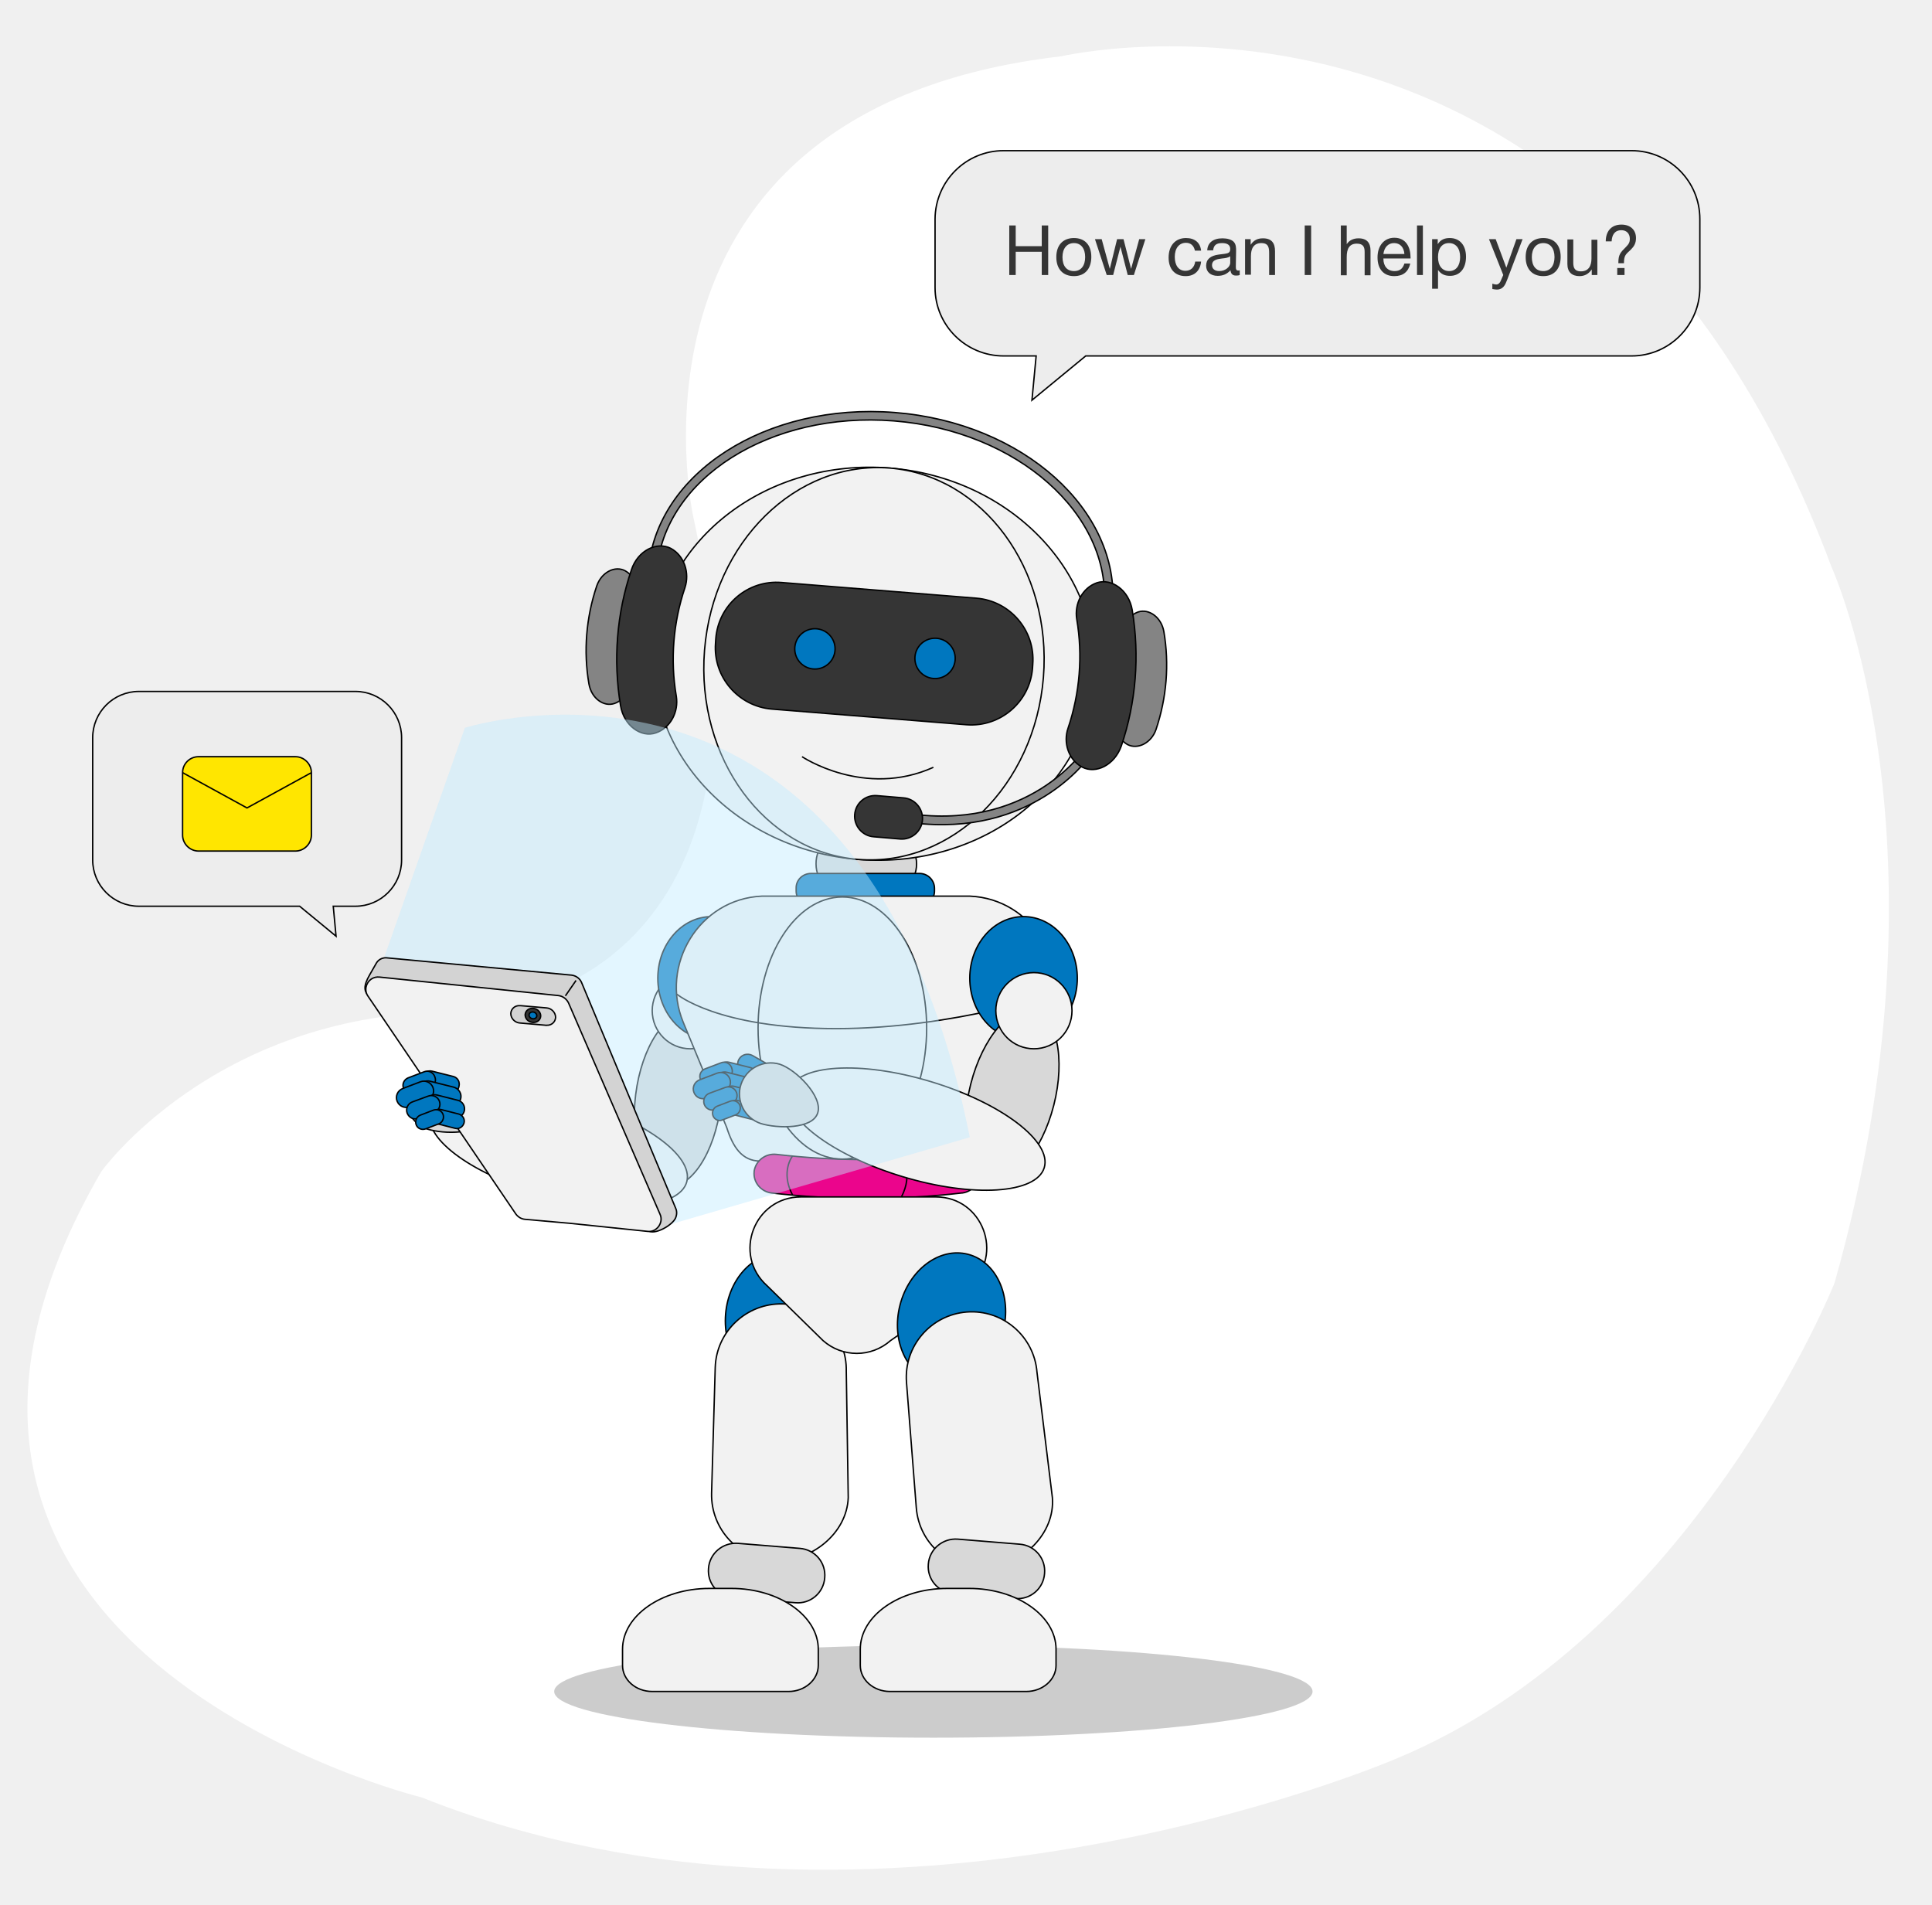
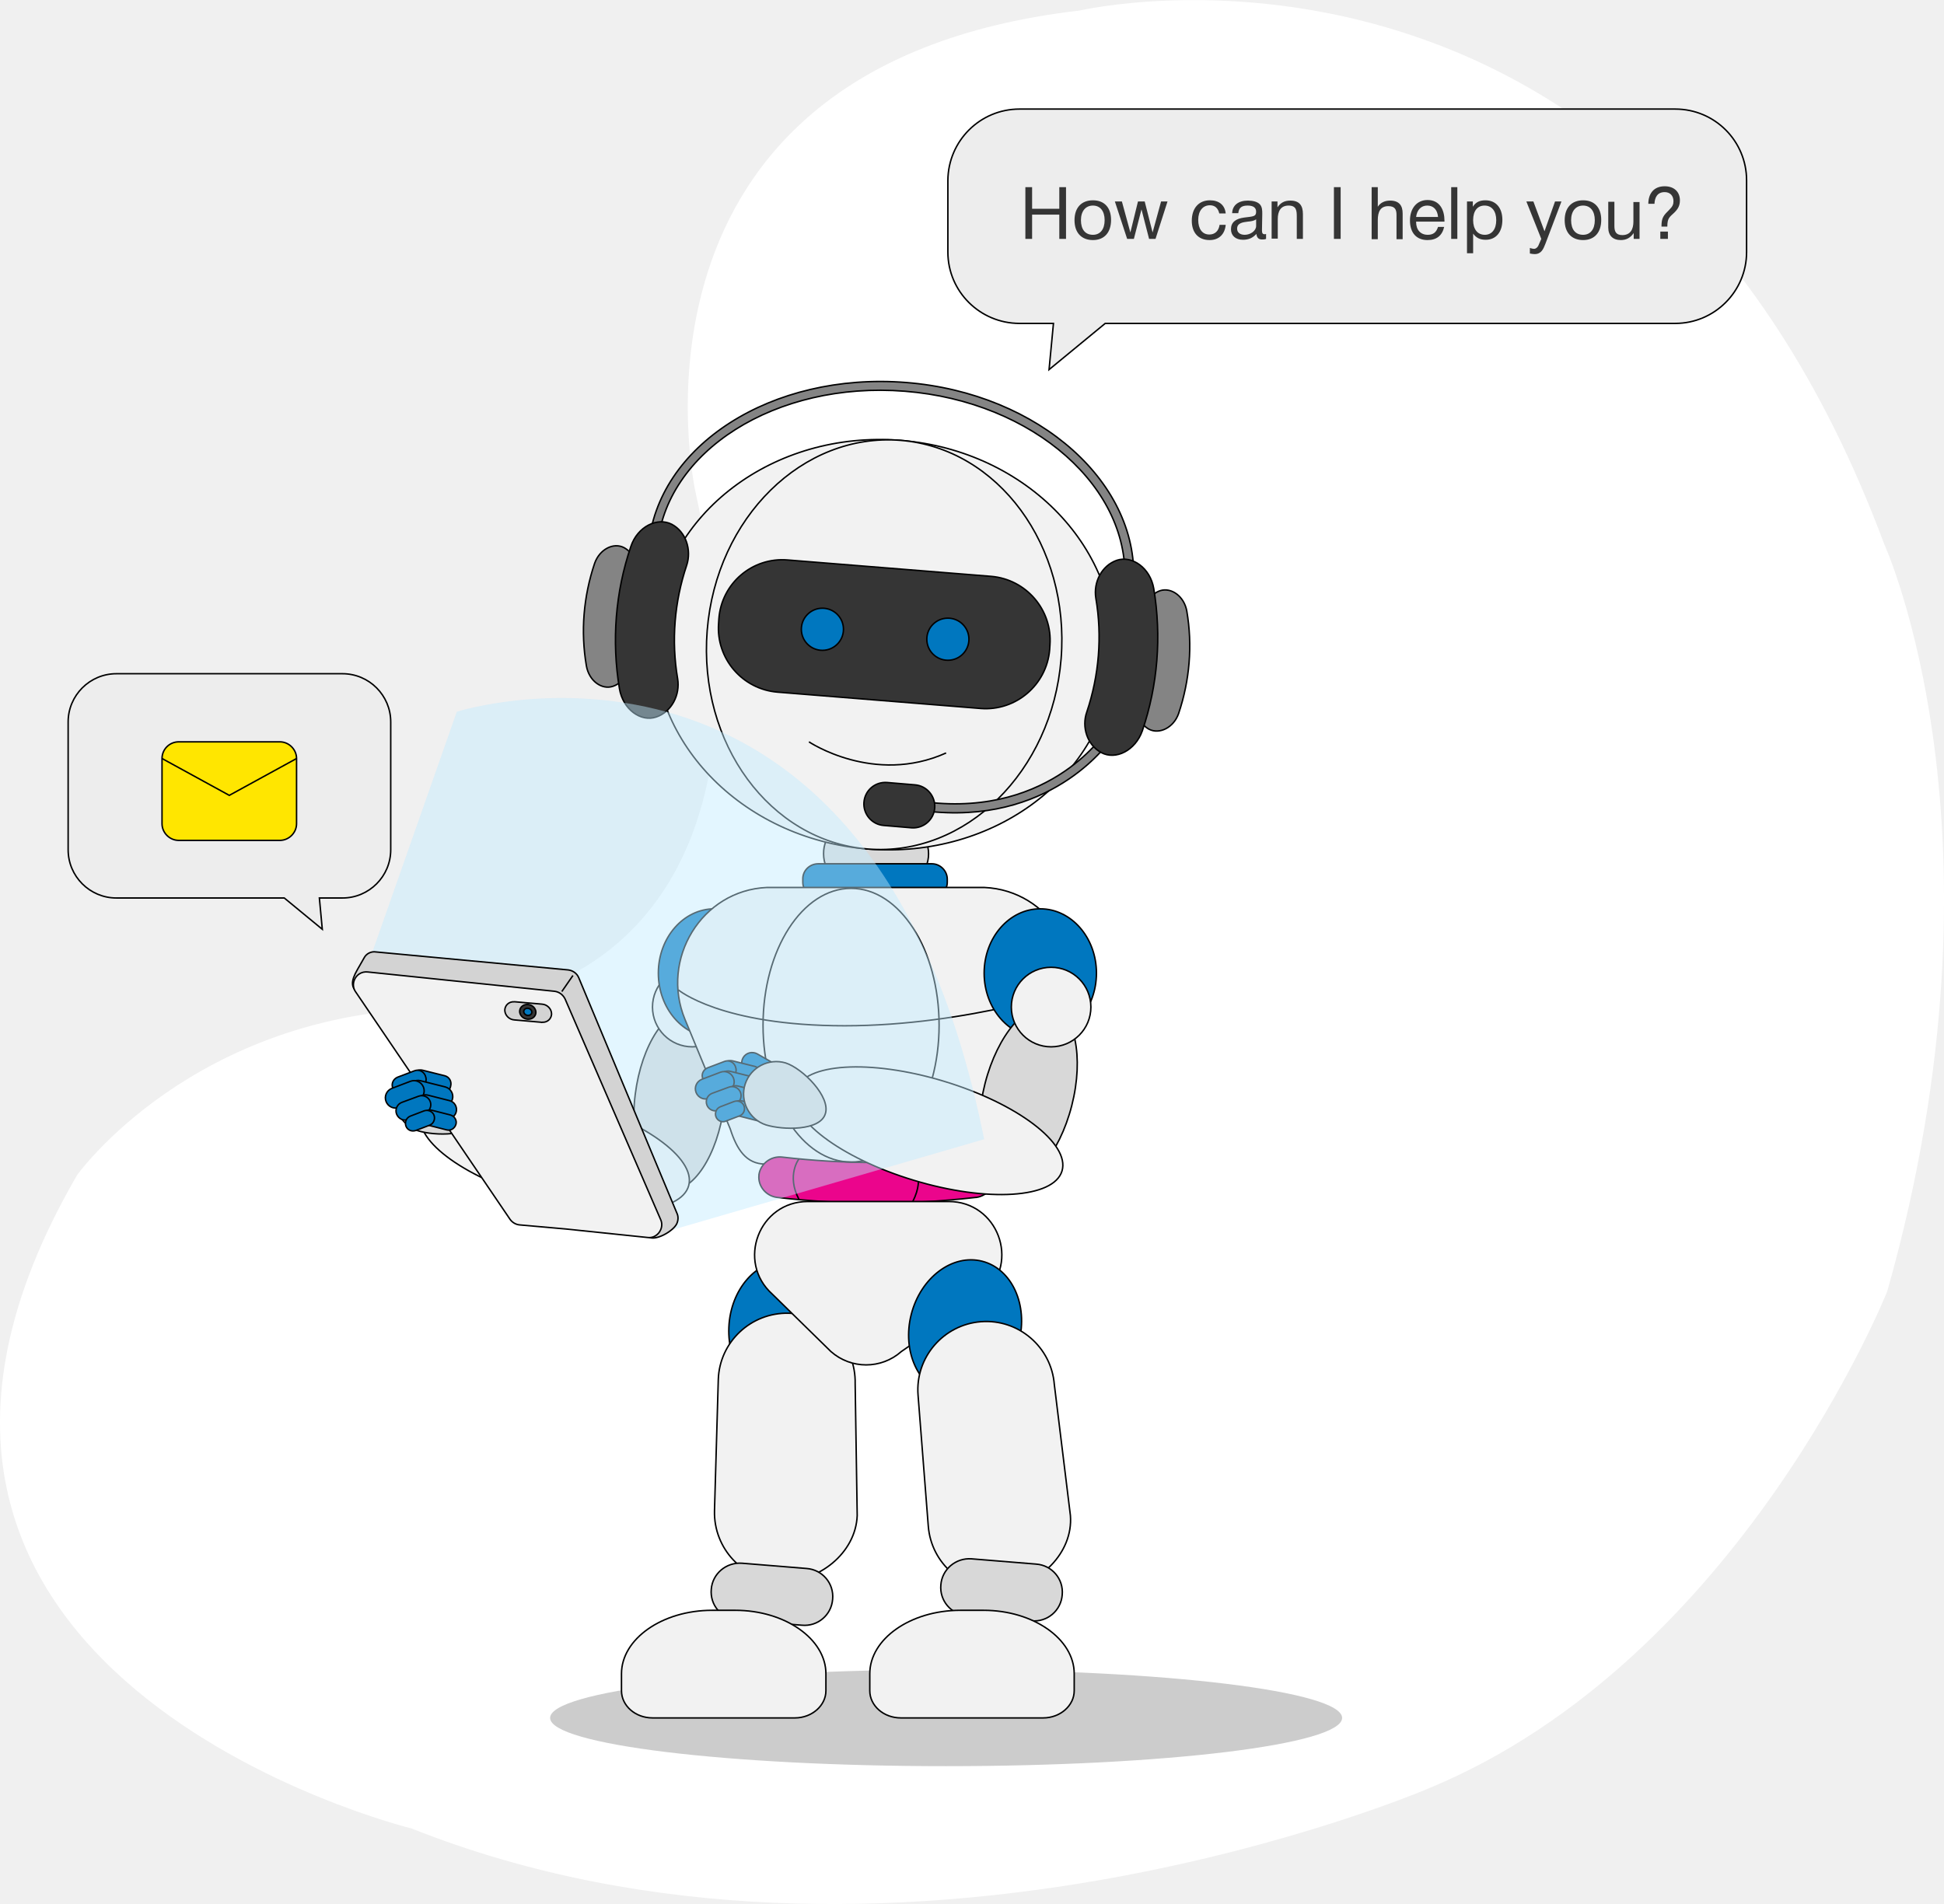
- <svg xmlns="http://www.w3.org/2000/svg" version="1.1" id="Layer_1" x="0" y="0" viewBox="0 0 689.9 680.1" xml:space="preserve">
+ <svg xmlns="http://www.w3.org/2000/svg" version="1.1" id="Layer_1" x="0" y="0" viewBox="0 0 664.7 651.1" xml:space="preserve">
  <style>.st2{fill:#d8d8d8}.st2,.st3,.st4,.st5,.st6{stroke:#000;stroke-width:.5;stroke-miterlimit:10}.st3{fill:#848484}.st4{fill:#f2f2f2}.st5{fill:#353535}.st6{fill:#0077bf}.st7{fill:#848484}.st8{fill:none;stroke:#000;stroke-width:.5;stroke-miterlimit:10}.st9{fill:#353535}.st12{fill:#d3d3d3;stroke:#000;stroke-width:.5;stroke-miterlimit:10}</style>
-   <path d="M247.6 184.7S215 39.1 379 20.1c0 0 190.3-44.7 275 182.3 0 0 45.4 99.2 1.1 255.7 0 0-50.1 125.9-156.8 170 0 0-183.6 79-347.8 13.7 0 0-213.8-52.3-114.3-223.5 0 0 39.6-55.4 122.6-57-.1 0 128.4 6 88.8-176.6z" fill="#fff" id="Layer_7" />
-   <ellipse cx="333.3" cy="604" rx="135.4" ry="16.5" fill="#ccc" />
-   <path class="st2" d="M302.8 297.1h13.1c6.3 0 11.4 5.1 11.4 11.4 0 6.3-5.1 11.4-11.4 11.4h-13.1c-6.3 0-11.4-5.1-11.4-11.4-.1-6.3 5-11.4 11.4-11.4z" />
-   <path class="st3" d="M397.3 216.9l-3-.2c2.6-33.1-31-62.9-75.1-66.4s-82.1 20.5-84.7 53.6l-3-.2c2.8-34.8 42.2-60 88-56.4s80.6 34.9 77.8 69.6z" />
-   <ellipse transform="rotate(-85.42 312.1 237.012)" class="st4" cx="312.1" cy="237" rx="70.1" ry="78.8" />
-   <ellipse transform="rotate(-85.42 312.1 237.012)" class="st4" cx="312.1" cy="237" rx="70.1" ry="60.7" />
-   <path class="st5" d="M279.1 208l69.6 5.6c12 1 21 11.5 20.1 23.5l-.1 1.6c-1 12-11.5 21-23.5 20.1l-69.6-5.6c-12-1-21-11.5-20.1-23.5l.1-1.6c.9-12.1 11.4-21.1 23.5-20.1z" />
-   <circle class="st6" cx="333.9" cy="235.1" r="7.2" />
-   <circle class="st6" cx="291" cy="231.7" r="7.2" />
-   <path class="st3" d="M329.7 294.2c-2.5-.2-5.1-.5-7.8-1l.5-3c44.7 7.5 64.8-22.5 65-22.8l2.5 1.6c-.2.4-19 28.5-60.2 25.2z" />
-   <path class="st7" d="M219.4 251.2c-3.8 1.3-8.2-1.8-9.1-7-2-11.7-1-23.7 2.8-35 1.7-4.9 6.5-7.3 10.1-5.4 3.5 1.9 4.9 6.3 3.6 10.1-3.1 9-3.8 18.6-2.2 28 .7 3.9-1.4 8-5.2 9.3z" />
-   <path class="st8" d="M219.4 251.2c-3.8 1.3-8.2-1.8-9.1-7-2-11.7-1-23.7 2.8-35 1.7-4.9 6.5-7.3 10.1-5.4 3.5 1.9 4.9 6.3 3.6 10.1-3.1 9-3.8 18.6-2.2 28 .7 3.9-1.4 8-5.2 9.3z" />
-   <path class="st9" d="M234.2 261.7c-5.2 1.8-11.4-2.5-12.6-9.7-2.7-16.3-1.4-33 3.9-48.6 2.3-6.9 9.1-10.1 14-7.6 4.9 2.6 6.8 8.8 5.1 14-4.2 12.5-5.3 25.8-3.1 38.8.9 5.5-2 11.3-7.3 13.1z" />
-   <path class="st8" d="M234.2 261.7c-5.2 1.8-11.4-2.5-12.6-9.7-2.7-16.3-1.4-33 3.9-48.6 2.3-6.9 9.1-10.1 14-7.6 4.9 2.6 6.8 8.8 5.1 14-4.2 12.5-5.3 25.8-3.1 38.8.9 5.5-2 11.3-7.3 13.1z" />
-   <path class="st7" d="M402.7 265.9c3.5 1.8 8.4-.5 10.1-5.4 3.8-11.3 4.8-23.3 2.8-35-.9-5.1-5.3-8.2-9.1-7-3.8 1.3-5.9 5.4-5.2 9.4 1.6 9.4.8 19-2.2 28-1.3 3.7.1 8.1 3.6 10z" />
-   <path class="st8" d="M402.7 265.9c3.5 1.8 8.4-.5 10.1-5.4 3.8-11.3 4.8-23.3 2.8-35-.9-5.1-5.3-8.2-9.1-7-3.8 1.3-5.9 5.4-5.2 9.4 1.6 9.4.8 19-2.2 28-1.3 3.7.1 8.1 3.6 10z" />
-   <path class="st9" d="M386.4 273.9c4.9 2.6 11.6-.7 14-7.5 5.3-15.6 6.6-32.3 3.9-48.6-1.2-7.1-7.4-11.4-12.6-9.7-5.2 1.8-8.1 7.5-7.2 13 2.2 13 1.1 26.4-3.1 38.9-1.8 5.1.1 11.3 5 13.9z" />
-   <path class="st8" d="M386.4 273.9c4.9 2.6 11.6-.7 14-7.5 5.3-15.6 6.6-32.3 3.9-48.6-1.2-7.1-7.4-11.4-12.6-9.7-5.2 1.8-8.1 7.5-7.2 13 2.2 13 1.1 26.4-3.1 38.9-1.8 5.1.1 11.3 5 13.9z" />
-   <path class="st5" d="M313.1 284.1l9.5.8c4.1.3 7.1 3.9 6.8 7.9-.3 4.1-3.9 7.1-7.9 6.8l-9.5-.8c-4.1-.3-7.1-3.9-6.8-7.9.3-4.1 3.8-7.1 7.9-6.8z" />
-   <path class="st8" d="M286.4 270.2s22.2 14.9 46.9 3.8" />
-   <path class="st6" d="M289.6 311.9h38.8c2.9 0 5.3 2.4 5.3 5.3v1c0 2.9-2.4 5.3-5.3 5.3h-38.8c-2.9 0-5.3-2.4-5.3-5.3v-1c-.1-2.9 2.3-5.3 5.3-5.3z" />
-   <ellipse transform="rotate(-82.82 242.15 392.779)" class="st2" cx="242.2" cy="392.8" rx="31.1" ry="15.3" />
-   <ellipse transform="rotate(-74.942 199.477 409.72)" class="st4" cx="199.5" cy="409.7" rx="17.7" ry="47.4" />
-   <circle class="st4" cx="246.5" cy="360.9" r="13.6" />
-   <ellipse class="st6" cx="254.1" cy="349.3" rx="19.2" ry="22" />
-   <path class="st4" d="M347.1 414.6h-75.6c-6.6 0-9.8-5.1-12-12L244 365.1c-8.5-20.6 5.7-44.1 28-45.1h74.4c22.3 1 36.5 24.4 28 45.1l-15.5 37.5c-2.3 7.3-5.2 12-11.8 12z" />
-   <path class="st8" d="M241.7 355s14.5 12.3 56.9 12.3 80.5-13.2 80.5-13.2" />
-   <ellipse class="st6" cx="365.5" cy="349.3" rx="19.2" ry="22" />
-   <path d="M343.4 426c-22.5 2.6-45.3 2.6-67.8 0-3.8-.4-6.7-3.8-6.3-7.6v-.2c.6-3.8 4.1-6.4 7.9-6 21.4 2.5 43.1 2.5 64.6 0 3.8-.4 7.3 2.2 7.9 6 .5 3.8-2.3 7.3-6.1 7.8h-.2z" fill="#eb058c" />
-   <path class="st8" d="M343.4 426c-22.5 2.6-45.3 2.6-67.8 0-3.8-.4-6.7-3.8-6.3-7.6v-.2c.6-3.8 4.1-6.4 7.9-6 21.4 2.5 43.1 2.5 64.6 0 3.8-.4 7.3 2.2 7.9 6 .5 3.8-2.3 7.3-6.1 7.8h-.2z" />
-   <ellipse transform="rotate(-87.6 278.03 471.205) scale(.99998)" class="st6" cx="278" cy="471.2" rx="23.6" ry="19" />
-   <path class="st4" d="M276.8 557.3c-12.9-.4-23-11.2-22.7-24.1l1.3-44.9c.4-12.9 11.2-23 24.1-22.7 12.9.4 23 11.2 22.7 24.1l.7 45.1c-.5 12.9-13.3 22.9-26.1 22.5z" />
-   <path class="st2" d="M263.5 551.1l22.1 1.8c5.4.4 9.4 5.1 8.9 10.5-.4 5.4-5.1 9.4-10.5 8.9l-22.1-1.8c-5.4-.4-9.4-5.1-8.9-10.5.4-5.3 5.1-9.3 10.5-8.9z" />
-   <path class="st4" d="M281.6 604c5.8 0 10.6-4.2 10.6-9.3v-5.8c0-11.9-14-21.7-31-21.7h-7.9c-17.1 0-31 9.8-31 21.7v5.8c0 5.1 4.7 9.3 10.6 9.3h48.7zm4.4-176.6h48.2c16.7 0 24.5 20.7 12 31.7L318 478.7c-6.9 6.1-17.2 6.1-24.1 0l-20-19.6c-12.4-11.1-4.6-31.7 12.1-31.7z" />
-   <ellipse class="st8" cx="300.8" cy="367.1" rx="30.1" ry="46.8" />
-   <path class="st8" d="M321.9 413.8s4.4 5 0 13.6M283 412.8s-4.4 5.6 0 13.9" />
-   <ellipse transform="rotate(-75.67 361.468 390.907)" class="st2" cx="361.5" cy="390.9" rx="31.1" ry="15.3" />
-   <circle class="st4" cx="369.2" cy="360.9" r="13.6" />
-   <ellipse transform="rotate(-73.19 327.305 403.177)" class="st4" cx="327.3" cy="403.2" rx="17.7" ry="47.6" />
-   <path class="st2" d="M173 399.4c-1.8 5.8-14.5 5.6-20.3 3.8-5.8-1.9-9-8.2-7.1-14 1.9-5.7 8-8.9 13.8-7.2 5.9 1.8 15.5 11.5 13.6 17.4z" />
-   <path class="st6" d="M263.9 378.2c1-1.7 3.1-2.2 4.8-1.3l7.5 4.3c1.7 1 2.2 3.1 1.3 4.8-1 1.7-3.1 2.2-4.8 1.3l-7.5-4.3c-1.7-1-2.3-3.1-1.3-4.8z" />
-   <path class="st6" d="M256.7 381.7l.1-.4c.4-1.5 1.9-2.4 3.5-2l7.6 1.9c1.5.4 2.4 1.9 2 3.5l-.1.4c-.4 1.5-1.9 2.4-3.5 2l-7.6-1.9c-1.5-.4-2.4-2-2-3.5z" />
-   <path class="st6" d="M250.2 385.7l-.1-.3c-.6-1.5.2-3.1 1.6-3.7l5.8-2.2c1.5-.6 3.1.2 3.7 1.6l.1.3c.6 1.5-.2 3.1-1.6 3.7l-5.8 2.2c-1.5.7-3.1-.1-3.7-1.6z" />
-   <path class="st6" d="M255.4 385.4c.5-1.9 2.4-3 4.2-2.5l8.4 2.1c1.9.5 3 2.4 2.5 4.2-.5 1.9-2.4 3-4.2 2.5l-8.4-2.1c-1.9-.5-3-2.4-2.5-4.2z" />
-   <path class="st6" d="M247.8 390.1c-.7-1.8.2-3.8 2-4.5l6.3-2.4c1.8-.7 3.8.2 4.5 2 .7 1.8-.2 3.8-2 4.5l-6.3 2.4c-1.8.7-3.8-.2-4.5-2z" />
-   <path class="st6" d="M258.3 390.2c.4-1.7 2.1-2.7 3.8-2.3l7.5 1.9c1.7.4 2.7 2.1 2.3 3.8-.4 1.7-2.1 2.7-3.8 2.3l-7.5-1.9c-1.8-.5-2.8-2.2-2.3-3.8z" />
-   <path class="st6" d="M251.5 394.4c-.6-1.6.2-3.4 1.8-4l5.7-2.1c1.6-.6 3.4.2 4 1.8.6 1.6-.2 3.4-1.8 4l-5.7 2.1c-1.6.6-3.4-.2-4-1.8z" />
-   <path class="st6" d="M260.3 394.9c.4-1.4 1.8-2.3 3.2-1.9l6.3 1.6c1.4.4 2.3 1.8 1.9 3.2-.4 1.4-1.8 2.3-3.2 1.9l-6.3-1.6c-1.4-.4-2.2-1.8-1.9-3.2z" />
-   <path class="st6" d="M254.6 398.4c-.5-1.4.2-2.9 1.5-3.4l4.7-1.8c1.4-.5 2.9.2 3.4 1.5.5 1.4-.2 2.9-1.5 3.4l-4.7 1.8c-1.3.6-2.9-.1-3.4-1.5z" />
-   <path class="st2" d="M292 397.4c-1.8 5.9-14.5 5.6-20.3 3.8-5.8-1.9-9-8.2-7.1-14 1.9-5.7 8-8.9 13.8-7.2 5.9 1.9 15.5 11.6 13.6 17.4z" />
-   <path d="M132.2 356.1l33.8-96.2s142-45.4 180.3 146.2l-114.9 33.4-99.2-83.4z" opacity=".45" fill="#c0eaff" />
-   <path class="st12" d="M132 348.1l2.4-4.2c.7-1.2 2-1.9 3.4-1.9l66.3 6.2c1.6.2 3 1.2 3.6 2.7l33.6 80.6c.5 1.1.4 2.4-.1 3.5-1.2 2.6-7.6 6.2-9.8 4.4l-99.2-83.3c-2.4-1.9-2.5-4-.2-8z" />
-   <path class="st4" d="M203.3 436.8l-15.8-1.4c-1.3-.1-2.5-.8-3.3-1.9l-52.8-77.8c-1.4-2-.8-4.7 1.2-6.1.9-.6 1.9-.8 2.9-.7l63.9 6.6c1.6.2 2.9 1.2 3.6 2.6l32.7 75.5c1 2.2-.1 4.8-2.3 5.8-.7.3-1.4.4-2.2.3l-27.9-2.9" />
-   <path class="st8" d="M205.7 350.1l-3.8 5.5" />
-   <path class="st12" d="M194.9 366.1l-9.2-.8c-1.8-.1-3.3-1.6-3.3-3.4.1-1.7 1.5-2.9 3.2-2.8h.3l9.2.8c1.8.1 3.3 1.6 3.3 3.4-.1 1.7-1.5 2.9-3.2 2.8-.1.1-.2.1-.3 0z" />
-   <ellipse transform="rotate(-72.908 190.286 362.586)" class="st5" cx="190.3" cy="362.6" rx="2.5" ry="2.8" />
-   <ellipse transform="rotate(-72.908 190.286 362.586)" class="st6" cx="190.3" cy="362.6" rx="1.2" ry="1.4" />
-   <path class="st6" d="M150.7 384.9l.1-.4c.4-1.5 1.9-2.4 3.5-2l7.6 1.9c1.5.4 2.4 1.9 2 3.5l-.1.4c-.4 1.5-1.9 2.4-3.5 2l-7.6-1.9c-1.5-.5-2.4-2-2-3.5z" />
-   <path class="st6" d="M144.2 388.9l-.1-.3c-.6-1.5.2-3.1 1.6-3.7l5.8-2.2c1.5-.6 3.1.2 3.7 1.6l.1.3c.6 1.5-.2 3.1-1.6 3.7l-5.8 2.2c-1.5.6-3.1-.1-3.7-1.6z" />
-   <path class="st6" d="M149.4 388.6c.5-1.9 2.4-3 4.2-2.5l8.4 2.1c1.9.5 3 2.4 2.5 4.2-.5 1.9-2.4 3-4.2 2.5l-8.4-2.1c-1.9-.5-3-2.4-2.5-4.2z" />
-   <path class="st6" d="M141.8 393.2c-.7-1.8.2-3.8 2-4.5l6.3-2.4c1.8-.7 3.8.2 4.5 2 .7 1.8-.2 3.8-2 4.5l-6.3 2.4c-1.8.7-3.8-.2-4.5-2z" />
-   <path class="st6" d="M152.2 393.3c.4-1.7 2.1-2.7 3.8-2.3l7.5 1.9c1.7.4 2.7 2.1 2.3 3.8-.4 1.7-2.1 2.7-3.8 2.3l-7.5-1.9c-1.7-.4-2.7-2.1-2.3-3.8z" />
-   <path class="st6" d="M145.4 397.5c-.6-1.6.2-3.4 1.8-4l5.7-2.1c1.6-.6 3.4.2 4 1.8.6 1.6-.2 3.4-1.8 4l-5.7 2.1c-1.5.7-3.3-.1-4-1.8z" />
-   <path class="st6" d="M154.3 398.1c.4-1.4 1.8-2.3 3.2-1.9l6.3 1.6c1.4.4 2.3 1.8 1.9 3.2-.4 1.4-1.8 2.3-3.2 1.9l-6.3-1.6c-1.4-.4-2.3-1.8-1.9-3.2z" />
-   <path class="st6" d="M148.6 401.6c-.5-1.4.2-2.9 1.5-3.4l4.7-1.8c1.4-.5 2.9.2 3.4 1.5.5 1.4-.2 2.9-1.5 3.4l-4.7 1.8c-1.4.5-2.9-.1-3.4-1.5z" />
-   <ellipse transform="rotate(-75.67 339.818 470.727)" class="st6" cx="339.8" cy="470.7" rx="23.6" ry="19" />
-   <path class="st4" d="M352.3 559.9c-12.9 1-24.1-8.6-25.1-21.5l-3.5-44.8c-1-12.9 8.7-24.1 21.5-25.1 12.9-1 24.1 8.7 25.1 21.5l5.5 44.8c1 12.8-10.7 24.1-23.5 25.1z" />
-   <path class="st2" d="M342 549.6l22.1 1.8c5.4.4 9.4 5.1 8.9 10.5-.4 5.4-5.1 9.4-10.5 8.9l-22.1-1.8c-5.4-.4-9.4-5.1-8.9-10.5.4-5.3 5.1-9.3 10.5-8.9z" />
-   <path class="st4" d="M366.5 604c5.8 0 10.6-4.2 10.6-9.3v-5.8c0-11.9-14-21.7-31-21.7h-7.9c-17.1 0-31 9.8-31 21.7v5.8c0 5.1 4.7 9.3 10.6 9.3h48.7z" />
-   <path d="M126.9 323.6H119l1 10.7-13-10.7H49.6c-9.1 0-16.5-7.4-16.5-16.5v-43.7c0-9.1 7.4-16.5 16.5-16.5h77.3c9.1 0 16.5 7.4 16.5 16.5v43.7c0 9.1-7.4 16.5-16.5 16.5zm231.5-196.5H370l-1.5 15.8 19.2-15.8h194.9c13.5 0 24.4-11 24.4-24.4V78.2c0-13.5-10.9-24.4-24.4-24.4H358.4c-13.5 0-24.4 10.9-24.5 24.4v24.5c0 13.5 11 24.4 24.5 24.4z" fill="#ededed" stroke="#000" stroke-width=".5" stroke-miterlimit="10" />
-   <path d="M70.9 270.2h34.6c3.1 0 5.7 2.6 5.7 5.7v22.3c0 3.1-2.6 5.7-5.7 5.7H70.9c-3.1 0-5.7-2.6-5.7-5.7v-22.3c0-3.2 2.6-5.7 5.7-5.7z" fill="#ffe600" stroke="#000" stroke-width=".5" stroke-miterlimit="10" />
-   <path class="st8" d="M65.2 275.9l23 12.6 23-12.6" />
-   <path class="st9" d="M374.4 98.2H372v-8.3h-9.3v8.3h-2.3V80.5h2.3v7.4h9.3v-7.4h2.3v17.7zm15.3-6.5c0 4.3-2.3 6.9-6.2 6.9-3.9 0-6.3-2.5-6.3-6.8s2.4-6.8 6.3-6.8 6.2 2.5 6.2 6.7zm-10.3.1c0 3.2 1.5 5 4.1 5 2.5 0 4-1.9 4-5s-1.5-5-4-5-4.1 1.9-4.1 5zm14-6.4l2.9 10.6 2.6-10.6h2.3l2.7 10.6 2.9-10.6h2.2l-4.1 12.8h-2.2l-2.6-10.1-2.6 10.1h-2.3L391 85.4h2.4zm30 13.2c-4 0-6.1-2.7-6.1-6.6 0-4.3 2.4-7 6.2-7 3.1 0 5.1 1.6 5.4 4.5h-2.2c-.4-1.8-1.5-2.8-3.2-2.8-2.4 0-4 1.9-4 5s1.4 5 3.8 5c1.9 0 3.2-1.2 3.5-3.3h2.1c-.3 3.2-2.3 5.2-5.5 5.2zm19.3-.4c-.4.2-1 .2-1.4.2-1.2 0-1.8-.7-1.9-1.9-1.3 1.4-2.7 2-4.6 2-2.5 0-4.1-1.4-4.1-3.6 0-2.3 1.5-3.6 4.5-4 3.1-.4 4.1-.3 4.1-2 0-1.4-1-2.1-2.9-2.1-2 0-3 .7-3.2 2.6h-2.1c.1-2.7 2.1-4.3 5.4-4.3 1.7 0 3.2.4 4 1.2.9.9.9 2.2.9 3.3 0 1.9-.1 3.8-.1 5.7 0 .9.2 1.3.9 1.3.2 0 .3 0 .5-.1v1.7zm-6.3-5.9c-1.5.2-3.6.4-3.6 2.4 0 1.3 1 2.1 2.6 2.1 2 0 3.9-1.4 3.9-3v-2.3c-.8.6-1.9.7-2.9.8zm10.2-4.9c1.1-1.6 2.4-2.3 4.4-2.3 3.1 0 4.3 1.7 4.3 4.6v8.5h-2.1v-7.6c0-2-.1-3.8-2.8-3.8-2.8 0-3.7 2.1-3.7 4.6v6.7h-2.1V85.4h2v2zm21.6 10.8h-2.3V80.5h2.3v17.7zm12.7-11c.9-1.4 2.4-2.1 4.2-2.1 3.1 0 4.3 1.7 4.3 4.4v8.8h-2.1V90c0-1.8-.5-3-2.8-3-2.7 0-3.6 1.9-3.6 4.8v6.5h-2.1V80.5h2.1v6.7zm17 11.4c-3.8 0-6-2.5-6-6.7s2.4-7 6-7c4.2 0 5.8 3.4 5.8 7.1v.3H494v.1c0 2.7 1.5 4.4 4 4.4 1.8 0 2.9-.8 3.5-2.7h2.1c-.7 3-2.6 4.5-5.7 4.5zm-.1-11.8c-2.1 0-3.5 1.5-3.8 3.9h7.5c-.2-2.5-1.6-3.9-3.7-3.9zm10.4 11.4H506V80.5h2.1v17.7zm5.2-11c1-1.6 2.4-2.2 4.3-2.2 3.6 0 5.8 2.6 5.8 6.7 0 4.2-2.2 6.8-5.7 6.8-1.9 0-3.2-.6-4.3-2.1v6.7h-2.1V85.4h2v1.8zm.1 4.6c0 3.1 1.5 5 4 5 2.4 0 3.9-1.9 3.9-5s-1.5-5-4-5c-2.4 0-3.9 1.8-3.9 5zm24.7 8.1c-.7 1.8-1.4 3.5-3.7 3.5-.5 0-1-.1-1.6-.2v-1.9c.7.2 1 .3 1.4.3.7 0 1.2-.5 1.5-1.1l1-2.3-5.1-12.8h2.4l3.8 10.2 3.6-10.2h2.2l-5.5 14.5zm19.1-8.2c0 4.3-2.3 6.9-6.2 6.9-3.9 0-6.3-2.5-6.3-6.8s2.4-6.8 6.3-6.8 6.2 2.5 6.2 6.7zm-10.3.1c0 3.2 1.5 5 4.1 5 2.5 0 4-1.9 4-5s-1.5-5-4-5-4.1 1.9-4.1 5zm23.4 6.4h-2v-2c-1.1 1.6-2.5 2.4-4.4 2.4-2.7 0-4.3-1.5-4.3-4.3v-8.8h2.1v8.3c0 1.8.5 3.1 2.7 3.1 2.8 0 3.8-2 3.8-4.6v-6.7h2.1v12.6zm8.6-18c3.2 0 5.2 1.9 5.2 4.8 0 1.9-.7 3-1.9 4.2-1.7 1.6-2.4 1.9-2.4 4.8h-2v-.1c0-3 .7-3.7 2.7-5.7 1.1-1.1 1.4-1.8 1.4-2.9 0-1.9-1.2-3.1-3-3.1-2.5 0-3.4 1.8-3.5 4h-2.1c0-3.4 1.8-6 5.6-6zm1.1 18h-2.6v-2.5h2.6v2.5z" />
+   <path d="M237.8 168.2S205.2 22.6 369.2 3.6c0 0 190.3-44.7 275 182.3 0 0 45.4 99.2 1.1 255.7 0 0-50.1 125.9-156.8 170 0 0-183.6 79-347.8 13.7 0 0-213.8-52.3-114.3-223.5 0 0 39.6-55.4 122.6-57-.1 0 128.4 6 88.8-176.6z" fill="#fff" id="Layer_7" />
+   <ellipse cx="323.5" cy="587.5" rx="135.4" ry="16.5" fill="#ccc" />
+   <path class="st2" d="M293 280.6h13.1c6.3 0 11.4 5.1 11.4 11.4 0 6.3-5.1 11.4-11.4 11.4H293c-6.3 0-11.4-5.1-11.4-11.4-.1-6.3 5-11.4 11.4-11.4z" />
+   <path class="st3" d="M387.5 200.4l-3-.2c2.6-33.1-31-62.9-75.1-66.4s-82.1 20.5-84.7 53.6l-3-.2c2.8-34.8 42.2-60 88-56.4s80.6 34.9 77.8 69.6z" />
+   <ellipse transform="rotate(-85.42 302.29 220.48)" class="st4" cx="302.3" cy="220.5" rx="70.1" ry="78.8" />
+   <ellipse transform="rotate(-85.42 302.29 220.48)" class="st4" cx="302.3" cy="220.5" rx="70.1" ry="60.7" />
+   <path class="st5" d="M269.3 191.5l69.6 5.6c12 1 21 11.5 20.1 23.5l-.1 1.6c-1 12-11.5 21-23.5 20.1l-69.6-5.6c-12-1-21-11.5-20.1-23.5l.1-1.6c.9-12.1 11.4-21.1 23.5-20.1z" />
+   <circle class="st6" cx="324.1" cy="218.6" r="7.2" />
+   <circle class="st6" cx="281.2" cy="215.2" r="7.2" />
+   <path class="st3" d="M319.9 277.7c-2.5-.2-5.1-.5-7.8-1l.5-3c44.7 7.5 64.8-22.5 65-22.8l2.5 1.6c-.2.4-19 28.5-60.2 25.2z" />
+   <path class="st7" d="M209.6 234.7c-3.8 1.3-8.2-1.8-9.1-7-2-11.7-1-23.7 2.8-35 1.7-4.9 6.5-7.3 10.1-5.4 3.5 1.9 4.9 6.3 3.6 10.1-3.1 9-3.8 18.6-2.2 28 .7 3.9-1.4 8-5.2 9.3z" />
+   <path class="st8" d="M209.6 234.7c-3.8 1.3-8.2-1.8-9.1-7-2-11.7-1-23.7 2.8-35 1.7-4.9 6.5-7.3 10.1-5.4 3.5 1.9 4.9 6.3 3.6 10.1-3.1 9-3.8 18.6-2.2 28 .7 3.9-1.4 8-5.2 9.3z" />
+   <path class="st9" d="M224.4 245.2c-5.2 1.8-11.4-2.5-12.6-9.7-2.7-16.3-1.4-33 3.9-48.6 2.3-6.9 9.1-10.1 14-7.6 4.9 2.6 6.8 8.8 5.1 14-4.2 12.5-5.3 25.8-3.1 38.8.9 5.5-2 11.3-7.3 13.1z" />
+   <path class="st8" d="M224.4 245.2c-5.2 1.8-11.4-2.5-12.6-9.7-2.7-16.3-1.4-33 3.9-48.6 2.3-6.9 9.1-10.1 14-7.6 4.9 2.6 6.8 8.8 5.1 14-4.2 12.5-5.3 25.8-3.1 38.8.9 5.5-2 11.3-7.3 13.1z" />
+   <path class="st7" d="M392.9 249.4c3.5 1.8 8.4-.5 10.1-5.4 3.8-11.3 4.8-23.3 2.8-35-.9-5.1-5.3-8.2-9.1-7-3.8 1.3-5.9 5.4-5.2 9.4 1.6 9.4.8 19-2.2 28-1.3 3.7.1 8.1 3.6 10z" />
+   <path class="st8" d="M392.9 249.4c3.5 1.8 8.4-.5 10.1-5.4 3.8-11.3 4.8-23.3 2.8-35-.9-5.1-5.3-8.2-9.1-7-3.8 1.3-5.9 5.4-5.2 9.4 1.6 9.4.8 19-2.2 28-1.3 3.7.1 8.1 3.6 10z" />
+   <path class="st9" d="M376.6 257.4c4.9 2.6 11.6-.7 14-7.5 5.3-15.6 6.6-32.3 3.9-48.6-1.2-7.1-7.4-11.4-12.6-9.7-5.2 1.8-8.1 7.5-7.2 13 2.2 13 1.1 26.4-3.1 38.9-1.8 5.1.1 11.3 5 13.9z" />
+   <path class="st8" d="M376.6 257.4c4.9 2.6 11.6-.7 14-7.5 5.3-15.6 6.6-32.3 3.9-48.6-1.2-7.1-7.4-11.4-12.6-9.7-5.2 1.8-8.1 7.5-7.2 13 2.2 13 1.1 26.4-3.1 38.9-1.8 5.1.1 11.3 5 13.9z" />
+   <path class="st5" d="M303.3 267.6l9.5.8c4.1.3 7.1 3.9 6.8 7.9-.3 4.1-3.9 7.1-7.9 6.8l-9.5-.8c-4.1-.3-7.1-3.9-6.8-7.9.3-4.1 3.8-7.1 7.9-6.8z" />
+   <path class="st8" d="M276.6 253.7s22.2 14.9 46.9 3.8" />
+   <path class="st6" d="M279.8 295.4h38.8c2.9 0 5.3 2.4 5.3 5.3v1c0 2.9-2.4 5.3-5.3 5.3h-38.8c-2.9 0-5.3-2.4-5.3-5.3v-1c-.1-2.9 2.3-5.3 5.3-5.3z" />
+   <ellipse transform="rotate(-82.82 232.378 376.2)" class="st2" cx="232.4" cy="376.2" rx="31.1" ry="15.3" />
+   <ellipse transform="rotate(-74.942 189.665 393.162)" class="st4" cx="189.7" cy="393.2" rx="17.7" ry="47.4" />
+   <circle class="st4" cx="236.7" cy="344.4" r="13.6" />
+   <ellipse class="st6" cx="244.3" cy="332.8" rx="19.2" ry="22" />
+   <path class="st4" d="M337.3 398.1h-75.6c-6.6 0-9.8-5.1-12-12l-15.5-37.5c-8.5-20.6 5.7-44.1 28-45.1h74.4c22.3 1 36.5 24.4 28 45.1l-15.5 37.5c-2.3 7.3-5.2 12-11.8 12z" />
+   <path class="st8" d="M231.9 338.5s14.5 12.3 56.9 12.3 80.5-13.2 80.5-13.2" />
+   <ellipse class="st6" cx="355.7" cy="332.8" rx="19.2" ry="22" />
+   <path d="M333.6 409.5c-22.5 2.6-45.3 2.6-67.8 0-3.8-.4-6.7-3.8-6.3-7.6v-.2c.6-3.8 4.1-6.4 7.9-6 21.4 2.5 43.1 2.5 64.6 0 3.8-.4 7.3 2.2 7.9 6 .5 3.8-2.3 7.3-6.1 7.8h-.2z" fill="#eb058c" />
+   <path class="st8" d="M333.6 409.5c-22.5 2.6-45.3 2.6-67.8 0-3.8-.4-6.7-3.8-6.3-7.6v-.2c.6-3.8 4.1-6.4 7.9-6 21.4 2.5 43.1 2.5 64.6 0 3.8-.4 7.3 2.2 7.9 6 .5 3.8-2.3 7.3-6.1 7.8h-.2z" />
+   <ellipse transform="rotate(-87.6 268.215 454.708) scale(.99998)" class="st6" cx="268.2" cy="454.7" rx="23.6" ry="19" />
+   <path class="st4" d="M267 540.8c-12.9-.4-23-11.2-22.7-24.1l1.3-44.9c.4-12.9 11.2-23 24.1-22.7 12.9.4 23 11.2 22.7 24.1l.7 45.1c-.5 12.9-13.3 22.9-26.1 22.5z" />
+   <path class="st2" d="M253.7 534.6l22.1 1.8c5.4.4 9.4 5.1 8.9 10.5-.4 5.4-5.1 9.4-10.5 8.9l-22.1-1.8c-5.4-.4-9.4-5.1-8.9-10.5.4-5.3 5.1-9.3 10.5-8.9z" />
+   <path class="st4" d="M271.8 587.5c5.8 0 10.6-4.2 10.6-9.3v-5.8c0-11.9-14-21.7-31-21.7h-7.9c-17.1 0-31 9.8-31 21.7v5.8c0 5.1 4.7 9.3 10.6 9.3h48.7zm4.4-176.6h48.2c16.7 0 24.5 20.7 12 31.7l-28.2 19.6c-6.9 6.1-17.2 6.1-24.1 0l-20-19.6c-12.4-11.1-4.6-31.7 12.1-31.7z" />
+   <ellipse class="st8" cx="291" cy="350.6" rx="30.1" ry="46.8" />
+   <path class="st8" d="M312.1 397.3s4.4 5 0 13.6m-38.9-14.6s-4.4 5.6 0 13.9" />
+   <ellipse transform="rotate(-75.67 351.671 374.339)" class="st2" cx="351.7" cy="374.3" rx="31.1" ry="15.3" />
+   <circle class="st4" cx="359.4" cy="344.4" r="13.6" />
+   <ellipse transform="rotate(-73.19 317.527 386.657)" class="st4" cx="317.5" cy="386.7" rx="17.7" ry="47.6" />
+   <path class="st2" d="M163.2 382.9c-1.8 5.8-14.5 5.6-20.3 3.8-5.8-1.9-9-8.2-7.1-14 1.9-5.7 8-8.9 13.8-7.2 5.9 1.8 15.5 11.5 13.6 17.4z" />
+   <path class="st6" d="M254.1 361.7c1-1.7 3.1-2.2 4.8-1.3l7.5 4.3c1.7 1 2.2 3.1 1.3 4.8-1 1.7-3.1 2.2-4.8 1.3l-7.5-4.3c-1.7-1-2.3-3.1-1.3-4.8z" />
+   <path class="st6" d="M246.9 365.2l.1-.4c.4-1.5 1.9-2.4 3.5-2l7.6 1.9c1.5.4 2.4 1.9 2 3.5l-.1.4c-.4 1.5-1.9 2.4-3.5 2l-7.6-1.9c-1.5-.4-2.4-2-2-3.5z" />
+   <path class="st6" d="M240.4 369.2l-.1-.3c-.6-1.5.2-3.1 1.6-3.7l5.8-2.2c1.5-.6 3.1.2 3.7 1.6l.1.3c.6 1.5-.2 3.1-1.6 3.7l-5.8 2.2c-1.5.7-3.1-.1-3.7-1.6z" />
+   <path class="st6" d="M245.6 368.9c.5-1.9 2.4-3 4.2-2.5l8.4 2.1c1.9.5 3 2.4 2.5 4.2-.5 1.9-2.4 3-4.2 2.5l-8.4-2.1c-1.9-.5-3-2.4-2.5-4.2z" />
+   <path class="st6" d="M238 373.6c-.7-1.8.2-3.8 2-4.5l6.3-2.4c1.8-.7 3.8.2 4.5 2 .7 1.8-.2 3.8-2 4.5l-6.3 2.4c-1.8.7-3.8-.2-4.5-2z" />
+   <path class="st6" d="M248.5 373.7c.4-1.7 2.1-2.7 3.8-2.3l7.5 1.9c1.7.4 2.7 2.1 2.3 3.8-.4 1.7-2.1 2.7-3.8 2.3l-7.5-1.9c-1.8-.5-2.8-2.2-2.3-3.8z" />
+   <path class="st6" d="M241.7 377.9c-.6-1.6.2-3.4 1.8-4l5.7-2.1c1.6-.6 3.4.2 4 1.8.6 1.6-.2 3.4-1.8 4l-5.7 2.1c-1.6.6-3.4-.2-4-1.8z" />
+   <path class="st6" d="M250.5 378.4c.4-1.4 1.8-2.3 3.2-1.9l6.3 1.6c1.4.4 2.3 1.8 1.9 3.2-.4 1.4-1.8 2.3-3.2 1.9l-6.3-1.6c-1.4-.4-2.2-1.8-1.9-3.2z" />
+   <path class="st6" d="M244.8 381.9c-.5-1.4.2-2.9 1.5-3.4l4.7-1.8c1.4-.5 2.9.2 3.4 1.5.5 1.4-.2 2.9-1.5 3.4l-4.7 1.8c-1.3.6-2.9-.1-3.4-1.5z" />
+   <path class="st2" d="M282.2 380.9c-1.8 5.9-14.5 5.6-20.3 3.8-5.8-1.9-9-8.2-7.1-14 1.9-5.7 8-8.9 13.8-7.2 5.9 1.9 15.5 11.6 13.6 17.4z" />
+   <path d="M122.4 339.6l33.8-96.2s142-45.4 180.3 146.2L221.6 423l-99.2-83.4z" opacity=".45" fill="#c0eaff" />
+   <path class="st12" d="M122.2 331.6l2.4-4.2c.7-1.2 2-1.9 3.4-1.9l66.3 6.2c1.6.2 3 1.2 3.6 2.7l33.6 80.6c.5 1.1.4 2.4-.1 3.5-1.2 2.6-7.6 6.2-9.8 4.4l-99.2-83.3c-2.4-1.9-2.5-4-.2-8z" />
+   <path class="st4" d="M193.5 420.3l-15.8-1.4c-1.3-.1-2.5-.8-3.3-1.9l-52.8-77.8c-1.4-2-.8-4.7 1.2-6.1.9-.6 1.9-.8 2.9-.7l63.9 6.6c1.6.2 2.9 1.2 3.6 2.6l32.7 75.5c1 2.2-.1 4.8-2.3 5.8-.7.3-1.4.4-2.2.3l-27.9-2.9" />
+   <path class="st8" d="M195.9 333.6l-3.8 5.5" />
+   <path class="st12" d="M185.1 349.6l-9.2-.8c-1.8-.1-3.3-1.6-3.3-3.4.1-1.7 1.5-2.9 3.2-2.8h.3l9.2.8c1.8.1 3.3 1.6 3.3 3.4-.1 1.7-1.5 2.9-3.2 2.8-.1.1-.2.1-.3 0z" />
+   <ellipse transform="rotate(-72.908 180.504 346.045)" class="st5" cx="180.5" cy="346" rx="2.5" ry="2.8" />
+   <ellipse transform="rotate(-72.908 180.504 346.045)" class="st6" cx="180.5" cy="346" rx="1.2" ry="1.4" />
+   <path class="st6" d="M140.9 368.4l.1-.4c.4-1.5 1.9-2.4 3.5-2l7.6 1.9c1.5.4 2.4 1.9 2 3.5l-.1.4c-.4 1.5-1.9 2.4-3.5 2l-7.6-1.9c-1.5-.5-2.4-2-2-3.5z" />
+   <path class="st6" d="M134.4 372.4l-.1-.3c-.6-1.5.2-3.1 1.6-3.7l5.8-2.2c1.5-.6 3.1.2 3.7 1.6l.1.3c.6 1.5-.2 3.1-1.6 3.7l-5.8 2.2c-1.5.6-3.1-.1-3.7-1.6z" />
+   <path class="st6" d="M139.6 372.1c.5-1.9 2.4-3 4.2-2.5l8.4 2.1c1.9.5 3 2.4 2.5 4.2-.5 1.9-2.4 3-4.2 2.5l-8.4-2.1c-1.9-.5-3-2.4-2.5-4.2z" />
+   <path class="st6" d="M132 376.7c-.7-1.8.2-3.8 2-4.5l6.3-2.4c1.8-.7 3.8.2 4.5 2 .7 1.8-.2 3.8-2 4.5l-6.3 2.4c-1.8.7-3.8-.2-4.5-2z" />
+   <path class="st6" d="M142.4 376.8c.4-1.7 2.1-2.7 3.8-2.3l7.5 1.9c1.7.4 2.7 2.1 2.3 3.8-.4 1.7-2.1 2.7-3.8 2.3l-7.5-1.9c-1.7-.4-2.7-2.1-2.3-3.8z" />
+   <path class="st6" d="M135.6 381c-.6-1.6.2-3.4 1.8-4l5.7-2.1c1.6-.6 3.4.2 4 1.8.6 1.6-.2 3.4-1.8 4l-5.7 2.1c-1.5.7-3.3-.1-4-1.8z" />
+   <path class="st6" d="M144.5 381.6c.4-1.4 1.8-2.3 3.2-1.9l6.3 1.6c1.4.4 2.3 1.8 1.9 3.2-.4 1.4-1.8 2.3-3.2 1.9l-6.3-1.6c-1.4-.4-2.3-1.8-1.9-3.2z" />
+   <path class="st6" d="M138.8 385.1c-.5-1.4.2-2.9 1.5-3.4l4.7-1.8c1.4-.5 2.9.2 3.4 1.5.5 1.4-.2 2.9-1.5 3.4l-4.7 1.8c-1.4.5-2.9-.1-3.4-1.5z" />
+   <ellipse transform="rotate(-75.67 329.99 454.201)" class="st6" cx="330" cy="454.2" rx="23.6" ry="19" />
+   <path class="st4" d="M342.5 543.4c-12.9 1-24.1-8.6-25.1-21.5l-3.5-44.8c-1-12.9 8.7-24.1 21.5-25.1 12.9-1 24.1 8.7 25.1 21.5l5.5 44.8c1 12.8-10.7 24.1-23.5 25.1z" />
+   <path class="st2" d="M332.2 533.1l22.1 1.8c5.4.4 9.4 5.1 8.9 10.5-.4 5.4-5.1 9.4-10.5 8.9l-22.1-1.8c-5.4-.4-9.4-5.1-8.9-10.5.4-5.3 5.1-9.3 10.5-8.9z" />
+   <path class="st4" d="M356.7 587.5c5.8 0 10.6-4.2 10.6-9.3v-5.8c0-11.9-14-21.7-31-21.7h-7.9c-17.1 0-31 9.8-31 21.7v5.8c0 5.1 4.7 9.3 10.6 9.3h48.7z" />
+   <path d="M117.1 307.1h-7.9l1 10.7-13-10.7H39.8c-9.1 0-16.5-7.4-16.5-16.5v-43.7c0-9.1 7.4-16.5 16.5-16.5h77.3c9.1 0 16.5 7.4 16.5 16.5v43.7c0 9.1-7.4 16.5-16.5 16.5zm231.5-196.5h11.6l-1.5 15.8 19.2-15.8h194.9c13.5 0 24.4-11 24.4-24.4V61.7c0-13.5-10.9-24.4-24.4-24.4H348.6c-13.5 0-24.4 10.9-24.5 24.4v24.5c0 13.5 11 24.4 24.5 24.4z" fill="#ededed" stroke="#000" stroke-width=".5" stroke-miterlimit="10" />
+   <path d="M61.1 253.7h34.6c3.1 0 5.7 2.6 5.7 5.7v22.3c0 3.1-2.6 5.7-5.7 5.7H61.1c-3.1 0-5.7-2.6-5.7-5.7v-22.3c0-3.2 2.6-5.7 5.7-5.7z" fill="#ffe600" stroke="#000" stroke-width=".5" stroke-miterlimit="10" />
+   <path class="st8" d="M55.4 259.4l23 12.6 23-12.6" />
+   <path class="st9" d="M364.6 81.7h-2.4v-8.3h-9.3v8.3h-2.3V64h2.3v7.4h9.3V64h2.3v17.7h.1zm15.3-6.5c0 4.3-2.3 6.9-6.2 6.9-3.9 0-6.3-2.5-6.3-6.8s2.4-6.8 6.3-6.8 6.2 2.5 6.2 6.7zm-10.3.1c0 3.2 1.5 5 4.1 5 2.5 0 4-1.9 4-5s-1.5-5-4-5-4.1 1.9-4.1 5zm14-6.4l2.9 10.6 2.6-10.6h2.3l2.7 10.6 2.9-10.6h2.2l-4.1 12.8h-2.2l-2.6-10.1-2.6 10.1h-2.3l-4.2-12.8h2.4zm30 13.2c-4 0-6.1-2.7-6.1-6.6 0-4.3 2.4-7 6.2-7 3.1 0 5.1 1.6 5.4 4.5h-2.2c-.4-1.8-1.5-2.8-3.2-2.8-2.4 0-4 1.9-4 5s1.4 5 3.8 5c1.9 0 3.2-1.2 3.5-3.3h2.1c-.3 3.2-2.3 5.2-5.5 5.2zm19.3-.4c-.4.2-1 .2-1.4.2-1.2 0-1.8-.7-1.9-1.9-1.3 1.4-2.7 2-4.6 2-2.5 0-4.1-1.4-4.1-3.6 0-2.3 1.5-3.6 4.5-4 3.1-.4 4.1-.3 4.1-2 0-1.4-1-2.1-2.9-2.1-2 0-3 .7-3.2 2.6h-2.1c.1-2.7 2.1-4.3 5.4-4.3 1.7 0 3.2.4 4 1.2.9.9.9 2.2.9 3.3 0 1.9-.1 3.8-.1 5.7 0 .9.2 1.3.9 1.3.2 0 .3 0 .5-.1v1.7zm-6.3-5.9c-1.5.2-3.6.4-3.6 2.4 0 1.3 1 2.1 2.6 2.1 2 0 3.9-1.4 3.9-3V75c-.8.6-1.9.7-2.9.8zm10.2-4.9c1.1-1.6 2.4-2.3 4.4-2.3 3.1 0 4.3 1.7 4.3 4.6v8.5h-2.1v-7.6c0-2-.1-3.8-2.8-3.8-2.8 0-3.7 2.1-3.7 4.6v6.7h-2.1V68.9h2v2zm21.6 10.8h-2.3V64h2.3v17.7zm12.7-11c.9-1.4 2.4-2.1 4.2-2.1 3.1 0 4.3 1.7 4.3 4.4v8.8h-2.1v-8.3c0-1.8-.5-3-2.8-3-2.7 0-3.6 1.9-3.6 4.8v6.5H469V64h2.1v6.7zm17 11.4c-3.8 0-6-2.5-6-6.7s2.4-7 6-7c4.2 0 5.8 3.4 5.8 7.1v.3h-9.7v.1c0 2.7 1.5 4.4 4 4.4 1.8 0 2.9-.8 3.5-2.7h2.1c-.7 3-2.6 4.5-5.7 4.5zm-.1-11.8c-2.1 0-3.5 1.5-3.8 3.9h7.5c-.2-2.5-1.6-3.9-3.7-3.9zm10.4 11.4h-2.2V64h2.1v17.7h.1zm5.2-11c1-1.6 2.4-2.2 4.3-2.2 3.6 0 5.8 2.6 5.8 6.7 0 4.2-2.2 6.8-5.7 6.8-1.9 0-3.2-.6-4.3-2.1v6.7h-2.1V68.9h2v1.8zm.1 4.6c0 3.1 1.5 5 4 5 2.4 0 3.9-1.9 3.9-5s-1.5-5-4-5c-2.4 0-3.9 1.8-3.9 5zm24.7 8.1c-.7 1.8-1.4 3.5-3.7 3.5-.5 0-1-.1-1.6-.2v-1.9c.7.2 1 .3 1.4.3.7 0 1.2-.5 1.5-1.1l1-2.3-5.1-12.8h2.4l3.8 10.2 3.6-10.2h2.2l-5.5 14.5zm19.1-8.2c0 4.3-2.3 6.9-6.2 6.9s-6.3-2.5-6.3-6.8 2.4-6.8 6.3-6.8 6.2 2.5 6.2 6.7zm-10.3.1c0 3.2 1.5 5 4.1 5 2.5 0 4-1.9 4-5s-1.5-5-4-5-4.1 1.9-4.1 5zm23.4 6.4h-2v-2c-1.1 1.6-2.5 2.4-4.4 2.4-2.7 0-4.3-1.5-4.3-4.3V69h2.1v8.3c0 1.8.5 3.1 2.7 3.1 2.8 0 3.8-2 3.8-4.6v-6.7h2.1v12.6zm8.6-18c3.2 0 5.2 1.9 5.2 4.8 0 1.9-.7 3-1.9 4.2-1.7 1.6-2.4 1.9-2.4 4.8h-2v-.1c0-3 .7-3.7 2.7-5.7 1.1-1.1 1.4-1.8 1.4-2.9 0-1.9-1.2-3.1-3-3.1-2.5 0-3.4 1.8-3.5 4h-2.1c0-3.4 1.8-6 5.6-6zm1.1 18h-2.6v-2.5h2.6v2.5z" />
</svg>
